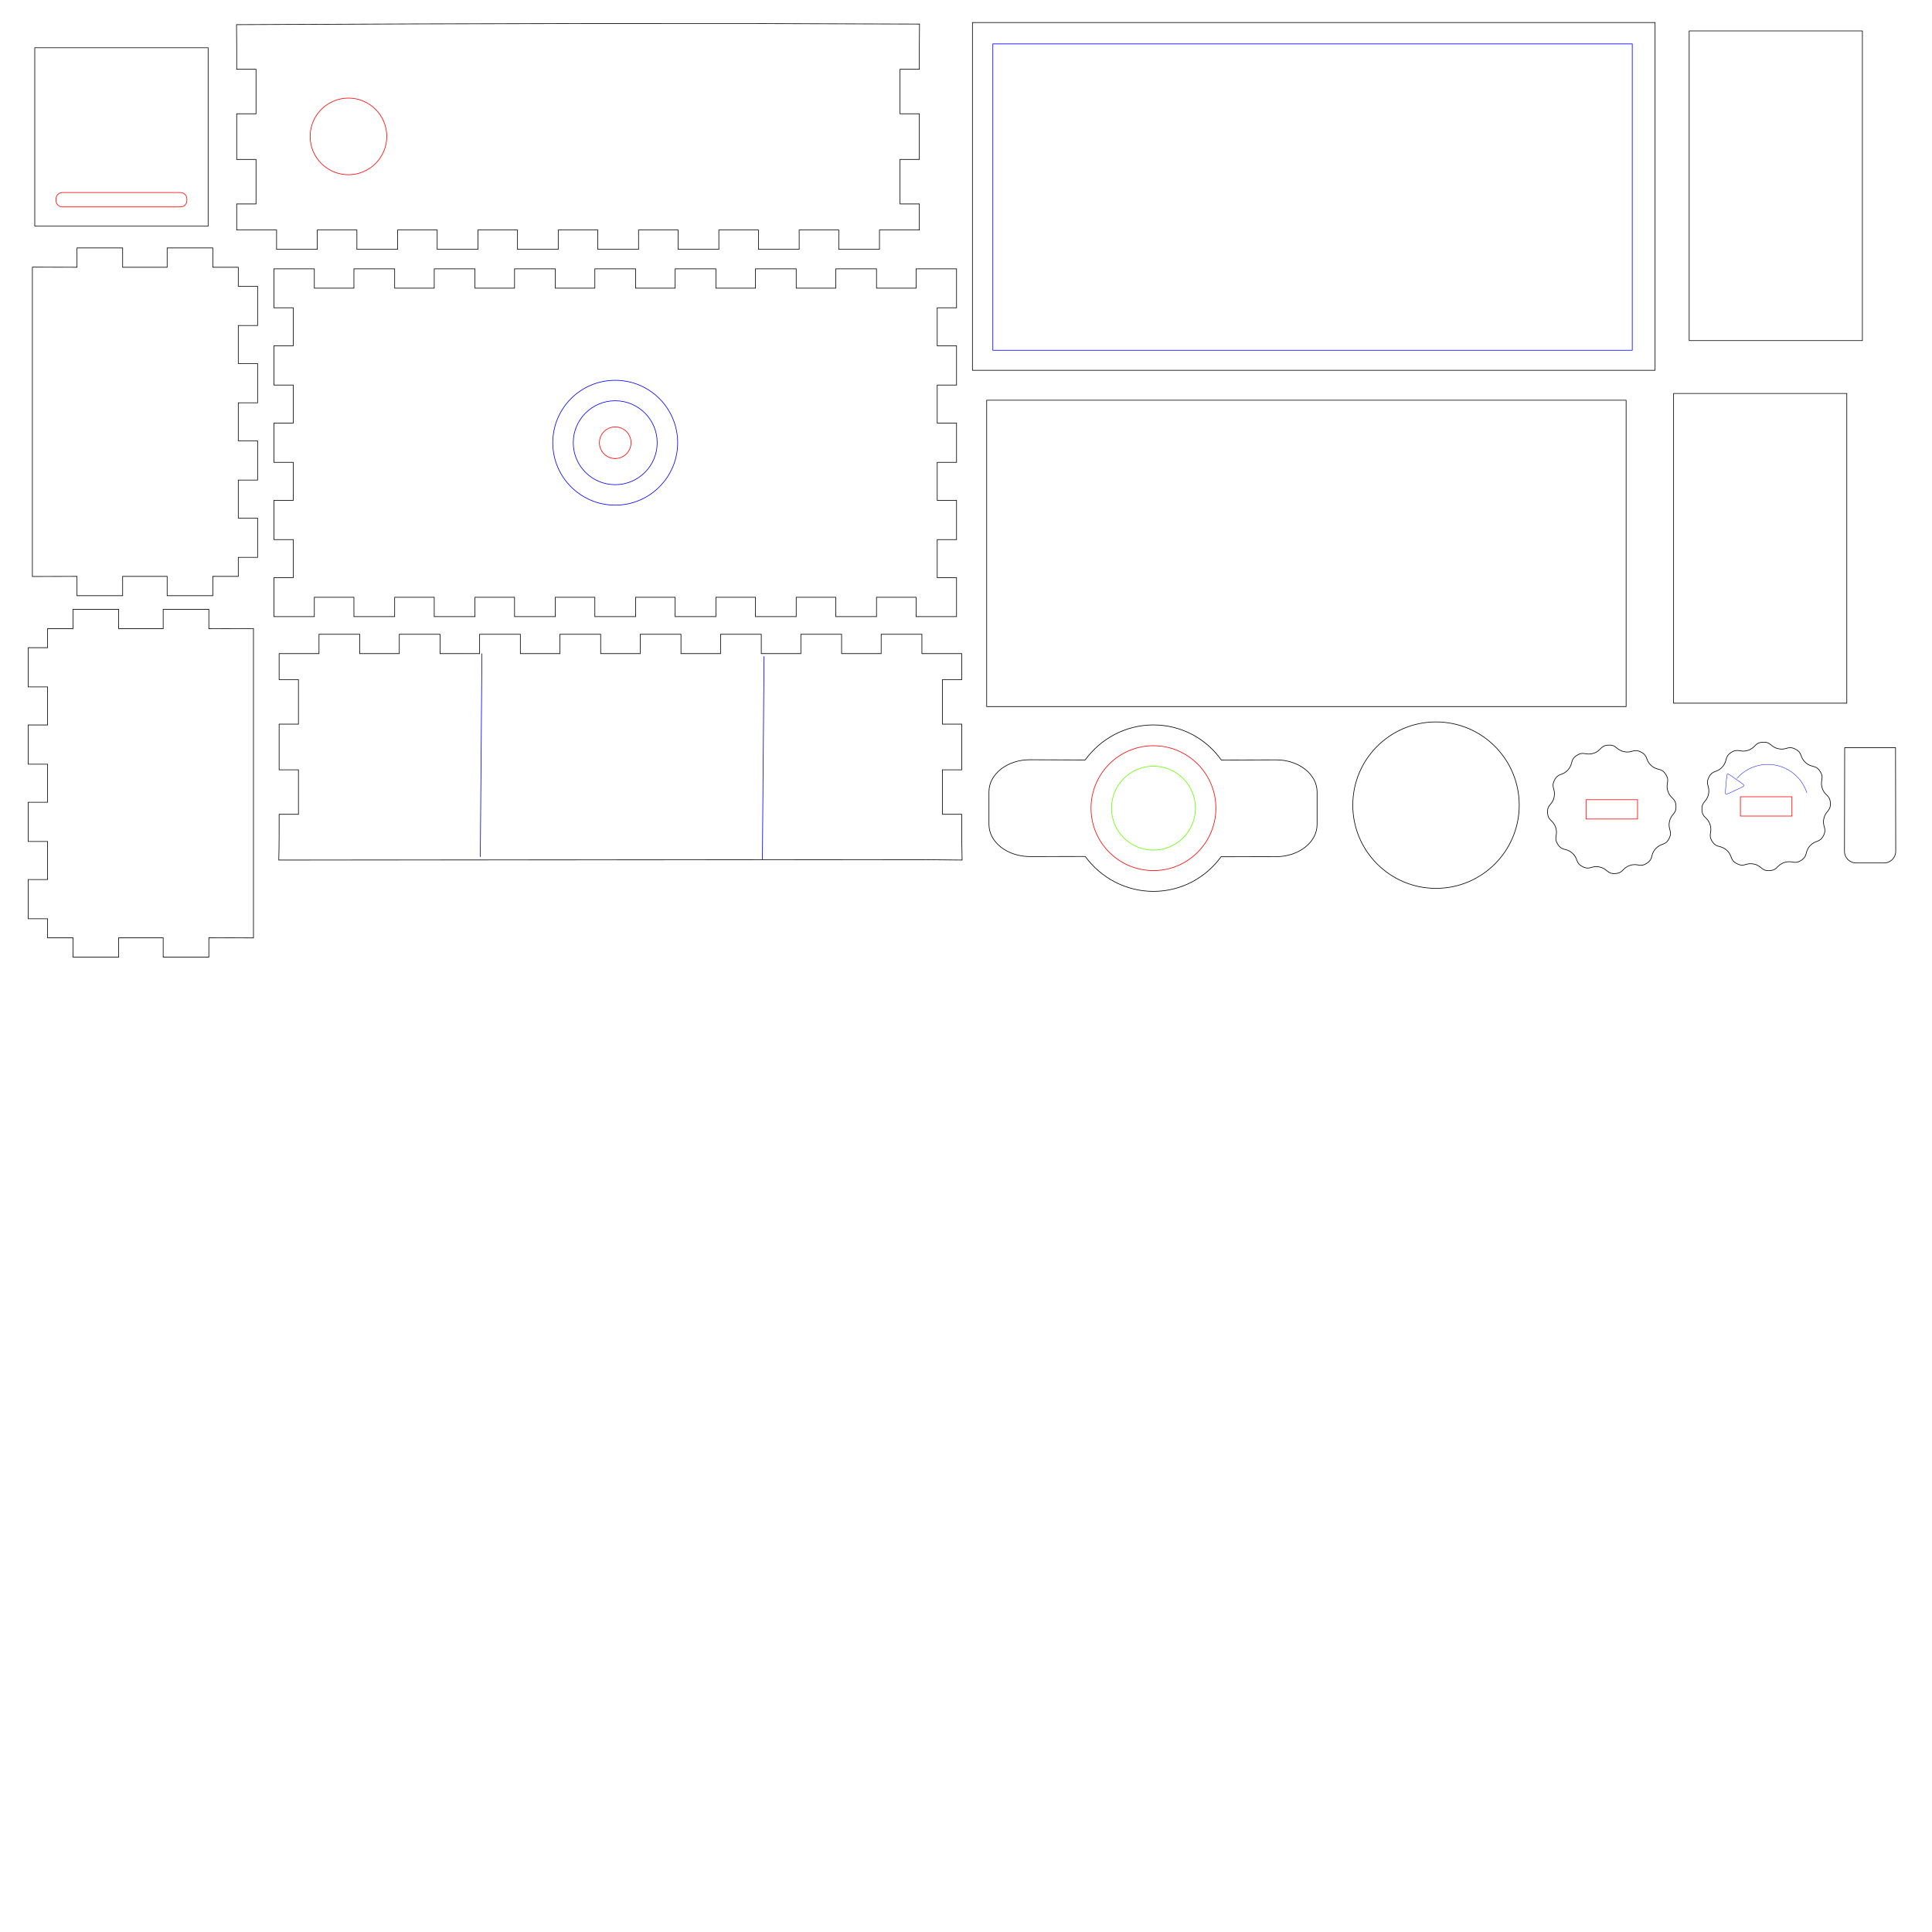
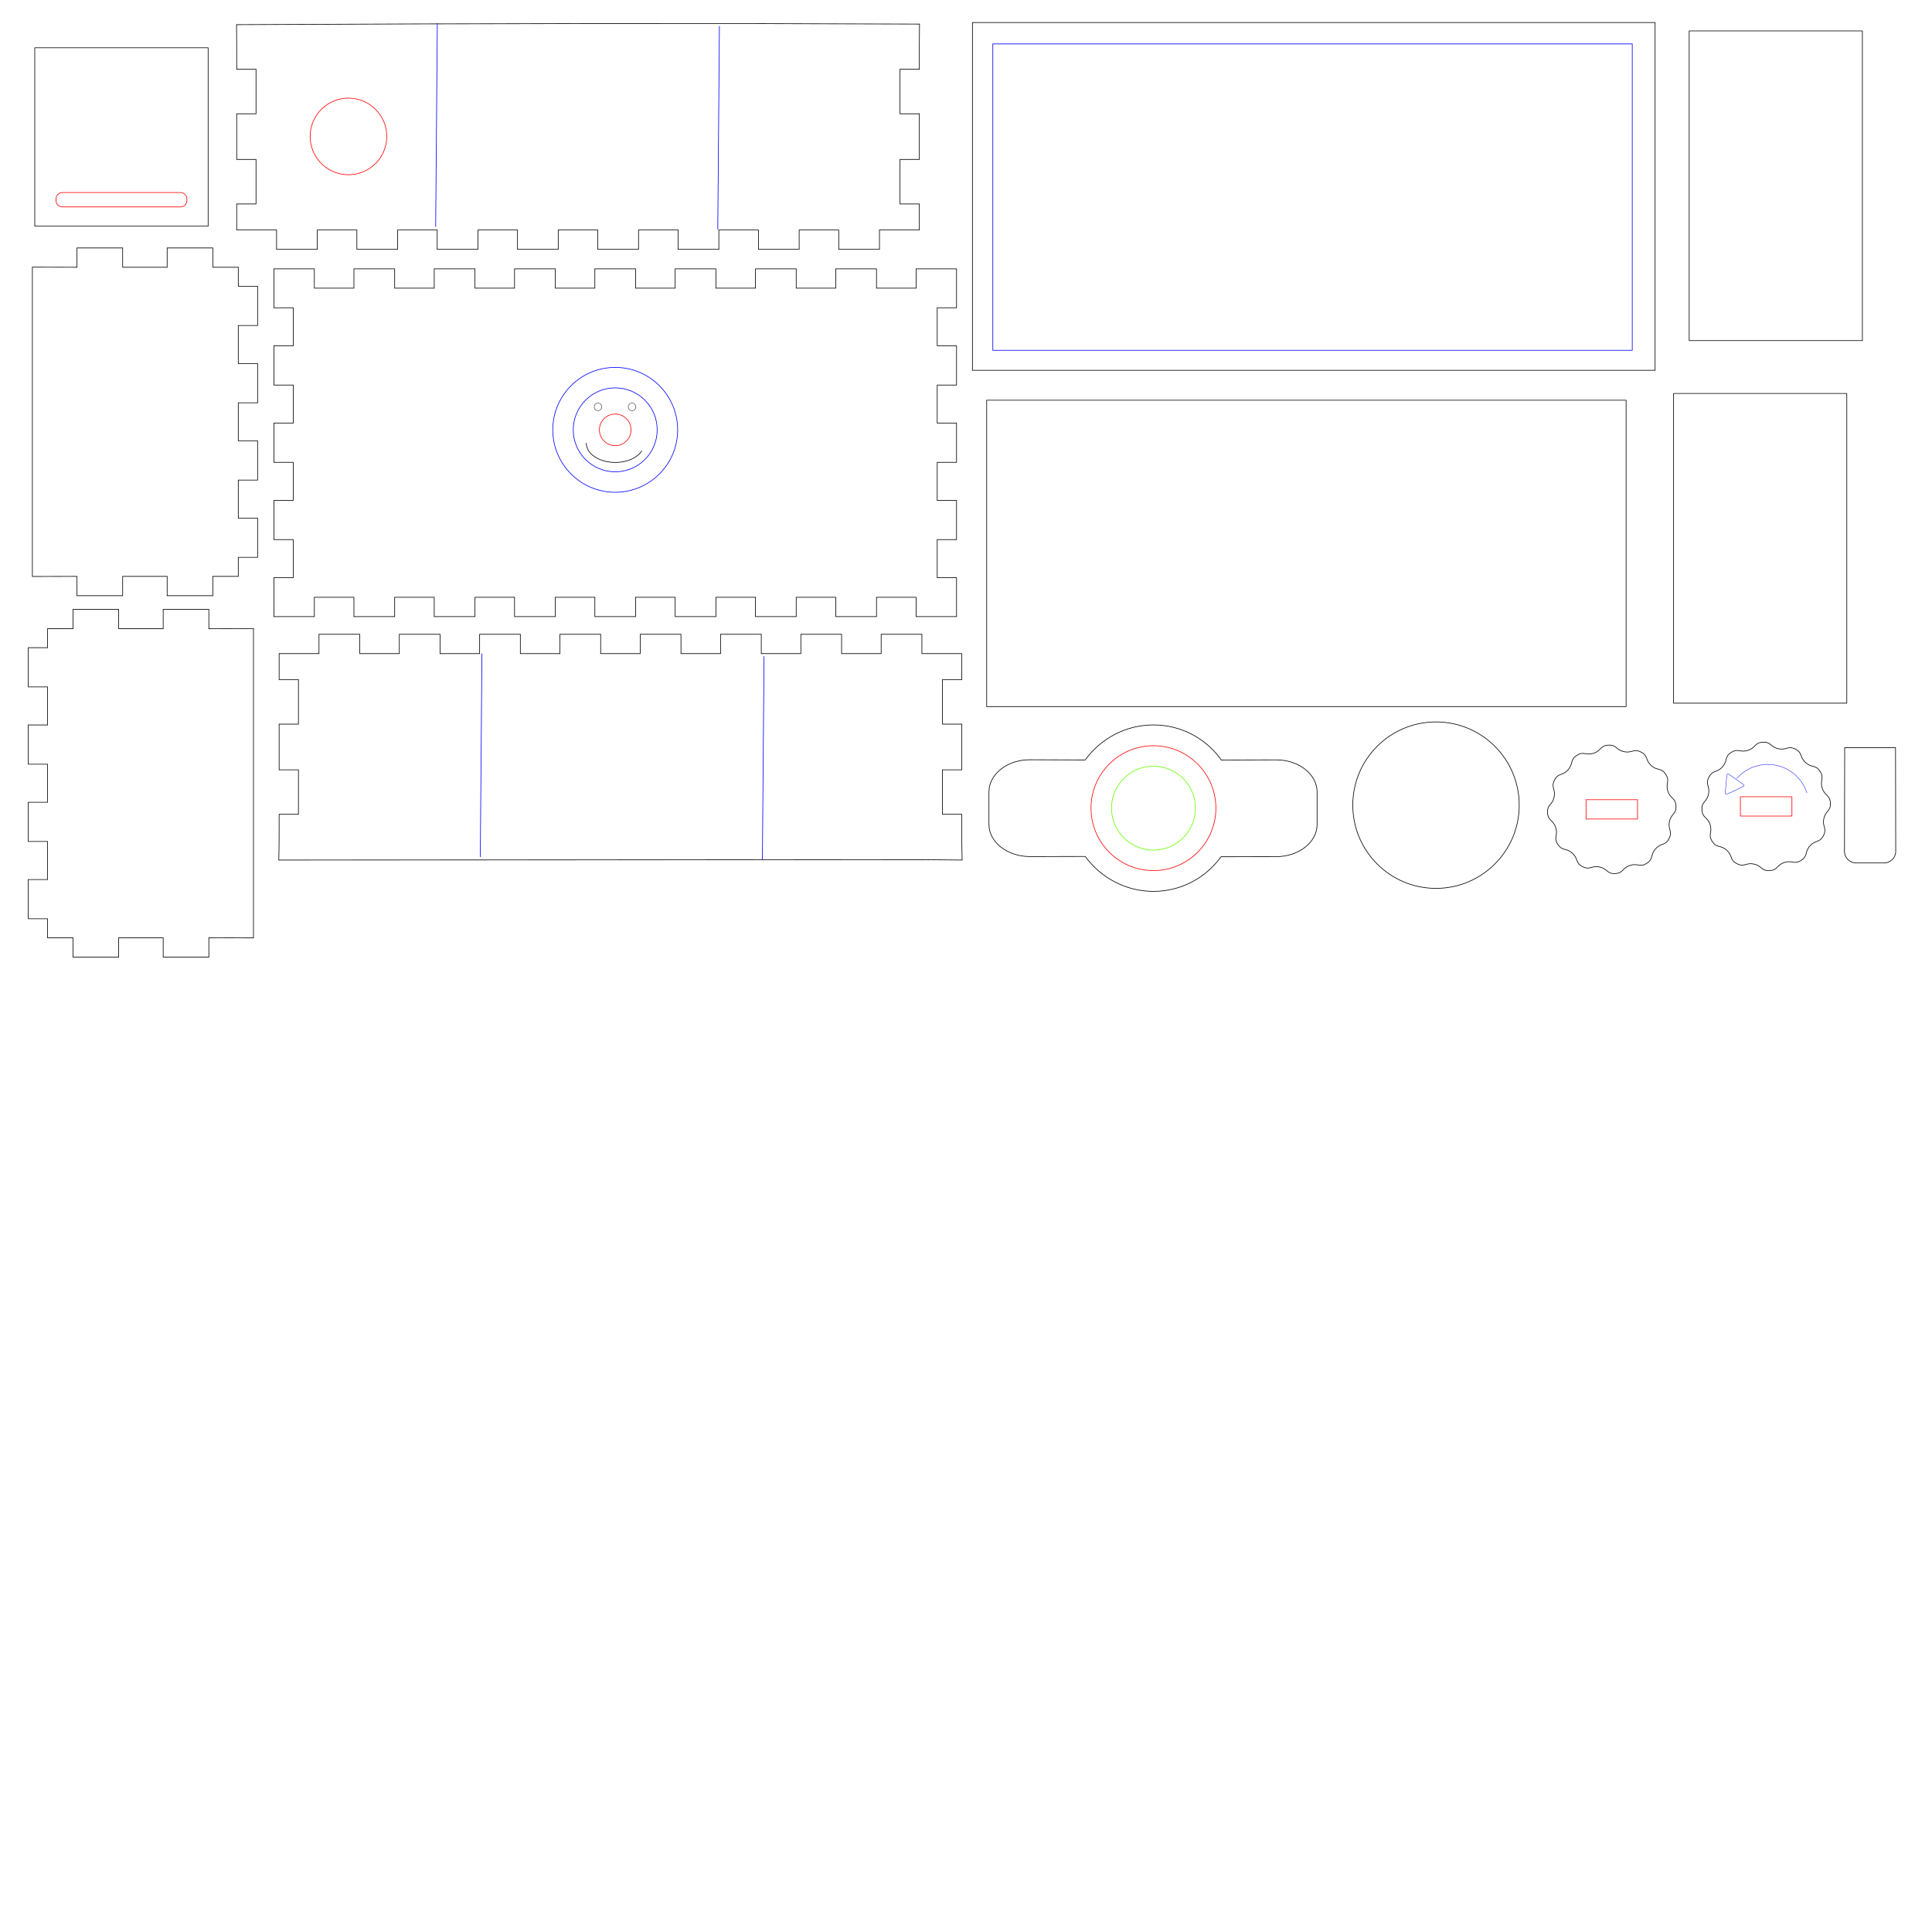
<svg xmlns="http://www.w3.org/2000/svg" width="300mm" height="300mm" viewBox="0 0 1062.992 1062.992" id="svg3366" version="1.1">
  <defs id="defs3368">
    </defs>
  <g transform="translate(0,10.62992)" id="layer1">
    <path id="path3391" style="fill:none;stroke:#000000;stroke-width:0.354;stroke-miterlimit:4;stroke-dasharray:none" d="m 117.089,306.496 0,10.63 -25.122,0 0,-10.63 -24.484,0 0,10.63 -25.122,0 0,-10.63 -24.549,0.065 10e-6,-170.209 24.549,0.065 0,-10.63 25.122,0 0,10.63 24.484,0 0,-10.63 25.122,0 0,10.63 14.014,0 0,10.47 10.63,0 0,21.579 -10.63,0 0,20.941 10.63,0 0,21.579 -10.63,0 0,20.941 10.63,0 0,21.579 -10.63,0 0,20.941 10.63,0 0,21.579 -10.63,0 0,10.47 z" />
    <path id="path3415" style="fill:none;stroke:#000000;stroke-width:0.354;stroke-miterlimit:4;stroke-dasharray:none" d="m 535.04,193.111 0,-191.339 375.589,0 0,191.339 z" />
    <path id="path3391-8" style="fill:none;stroke:#000000;stroke-width:0.354;stroke-miterlimit:4;stroke-dasharray:none" d="m 40.181,505.344 0,10.63 25.122,0 0,-10.63 24.484,0 0,10.63 25.122,0 0,-10.63 24.549,0.065 -1e-5,-170.209 -24.549,0.065 0,-10.63 -25.122,0 0,10.63 -24.484,0 0,-10.63 -25.122,0 0,10.63 -14.014,0 0,10.47 -10.63,0 0,21.579 10.63,0 0,20.941 -10.63,0 0,21.579 10.63,0 0,20.941 -10.63,0 0,21.579 10.63,0 0,20.941 -10.63,0 0,21.579 10.63,0 0,10.47 z" />
    <path id="path3387" style="fill:none;stroke:#000000;stroke-width:0.354;stroke-miterlimit:4;stroke-dasharray:none" d="m 483.889,115.911 0,10.63 -22.412,0 0,-10.63 -21.775,0 0,10.63 -22.412,0 0,-10.63 -21.775,0 0,10.63 -22.412,0 0,-10.63 -21.775,0 0,10.63 -22.412,0 0,-10.63 -21.775,0 0,10.63 -22.412,0 0,-10.63 -21.775,0 0,10.63 -22.412,0 0,-10.63 -21.775,0 0,10.63 -22.412,0 0,-10.63 -21.775,0 0,10.63 -22.413,0 0,-10.63 -21.934,0 0,-14.333 10.63,0 0,-24.484 -10.63,0 0,-25.122 10.63,0 0,-24.484 -10.63,0 c 0.042,-8.183 -0.019,-16.366 -0.095,-24.549 134.462,-0.668 257.364,-0.827 375.78,-0.319 -0.116,8.289 -0.095,16.579 -0.095,24.868 l -10.63,0 0,24.484 10.63,0 0,25.122 -10.63,0 0,24.484 10.63,0 0,14.333 z" />
    <path style="fill:none;fill-opacity:0.897;stroke:#ff0000;stroke-width:0.354;stroke-linecap:round;stroke-linejoin:round;stroke-miterlimit:4;stroke-dasharray:none;stroke-dashoffset:0;stroke-opacity:1" d="M 212.802,64.43 A 21.08,21.08 0 0 1 191.722,85.51 21.08,21.08 0 0 1 170.642,64.43 21.08,21.08 0 0 1 191.722,43.35 21.08,21.08 0 0 1 212.802,64.43 Z" id="path3445" />
    <path id="path3345" style="fill:none;stroke:#000000;stroke-width:0.354;stroke-miterlimit:4;stroke-dasharray:none" d="m 529.168,363.315 -10.63,0 0,24.484 10.63,0 0,25.122 -10.63,0 0,24.484 10.63,0 0,14.333 0.189,10.836 -22.123,-0.206 -353.845,0.206 c 0.23,-8.388 0.189,-16.778 0.189,-25.169 l 10.63,0 0,-24.484 -10.63,0 0,-25.122 10.63,0 0,-24.484 -10.63,0 0,-14.333 21.934,0 0,-10.63 22.412,0 0,10.63 21.775,0 0,-10.63 22.412,0 0,10.63 21.775,0 0,-10.63 22.412,0 0,10.63 21.775,0 0,-10.63 22.412,0 0,10.63 21.775,0 0,-10.63 22.412,0 0,10.63 21.775,0 0,-10.63 22.412,0 0,10.63 21.775,0 0,-10.63 22.412,0 0,10.63 21.775,0 0,-10.63 22.412,0 0,10.63 21.934,0 z" />
    <path style="fill:none;fill-opacity:0.897;stroke:#0000ff;stroke-width:0.354;stroke-linecap:round;stroke-linejoin:round;stroke-miterlimit:4;stroke-dasharray:none;stroke-dashoffset:0;stroke-opacity:1" d="m 546.257,13.534 351.819,0 0,168.567 -351.819,0 z" id="rect3556" />
    <path style="fill:none;fill-opacity:0.897;stroke:#000000;stroke-width:0.354;stroke-linecap:round;stroke-linejoin:round;stroke-miterlimit:4;stroke-dasharray:none;stroke-dashoffset:0;stroke-opacity:1" d="m 542.876,209.56 351.821,0 0,168.567 -351.821,0 z" id="rect3556-6" />
    <path style="fill:none;fill-opacity:0.897;stroke:#000000;stroke-width:0.354;stroke-linecap:round;stroke-linejoin:round;stroke-miterlimit:4;stroke-dasharray:none;stroke-dashoffset:0;stroke-opacity:1" d="m 1016.11,205.859 0,170.398 -95.299,0 0,-170.398 z" id="rect3449-7-0-5" />
    <path id="path3399" style="fill:none;stroke:#000000;stroke-width:0.354;stroke-miterlimit:4;stroke-dasharray:none" d="m 504.037,328.626 0,-10.63 -21.775,0 0,10.63 -22.412,0 0,-10.63 -21.775,0 0,10.63 -22.412,0 0,-10.63 -21.775,0 0,10.63 -22.412,0 0,-10.63 -21.775,0 0,10.63 -22.412,0 0,-10.63 -21.775,0 0,10.63 -22.412,0 0,-10.63 -21.775,0 0,10.63 -22.412,0 0,-10.63 -21.775,0 0,10.63 -22.412,0 0,-10.63 -21.775,0 0,10.63 -22.253,0 0,-21.419 10.63,0 0,-20.941 -10.63,0 0,-21.579 10.63,0 0,-20.941 -10.63,0 0,-21.579 10.63,0 0,-20.941 -10.63,0 0,-21.579 10.63,0 0,-20.941 -10.63,0 0,-21.419 22.253,0 0,10.63 21.775,0 0,-10.63 22.412,0 0,10.63 21.775,0 0,-10.63 22.412,0 0,10.63 21.775,0 0,-10.63 22.412,0 0,10.63 21.775,0 0,-10.63 22.412,0 0,10.63 21.775,0 0,-10.63 22.412,0 0,10.63 21.775,0 0,-10.63 22.412,0 0,10.63 21.775,0 0,-10.63 22.412,0 0,10.63 21.775,0 0,-10.63 22.253,0 0,21.419 -10.63,0 0,20.941 10.63,0 0,21.579 -10.63,0 0,20.941 10.63,0 0,21.579 -10.63,0 0,20.941 10.63,0 0,21.579 -10.63,0 0,20.941 10.63,0 0,21.419 z" />
-     <path style="fill:none;fill-opacity:0.897;stroke:#ff0000;stroke-width:0.354;stroke-linecap:round;stroke-linejoin:round;stroke-miterlimit:4;stroke-dasharray:none;stroke-dashoffset:0;stroke-opacity:1" d="m 347.192,232.957 a 8.697,8.697 0 0 1 -8.697,8.697 8.697,8.697 0 0 1 -8.697,-8.697 8.697,8.697 0 0 1 8.697,-8.697 8.697,8.697 0 0 1 8.697,8.697 z" id="path3443" />
-     <path style="fill:none;fill-opacity:0.897;stroke:#0000ff;stroke-width:0.354;stroke-linecap:round;stroke-linejoin:round;stroke-miterlimit:4;stroke-dasharray:none;stroke-dashoffset:0;stroke-opacity:1" d="m 361.585,232.957 a 23.09,23.09 0 0 1 -23.09,23.09 23.09,23.09 0 0 1 -23.09,-23.09 23.09,23.09 0 0 1 23.09,-23.09 23.09,23.09 0 0 1 23.09,23.09 z" id="path3443-7" />
-     <path style="fill:none;fill-opacity:0.897;stroke:#0000ff;stroke-width:0.354;stroke-linecap:round;stroke-linejoin:round;stroke-miterlimit:4;stroke-dasharray:none;stroke-dashoffset:0;stroke-opacity:1" d="m 372.848,232.957 a 34.354,34.354 0 0 1 -34.354,34.354 34.354,34.354 0 0 1 -34.354,-34.354 34.354,34.354 0 0 1 34.354,-34.354 34.354,34.354 0 0 1 34.354,34.354 z" id="path3443-7-2" />
+     <path style="fill:none;fill-opacity:0.897;stroke:#ff0000;stroke-width:0.354;stroke-linecap:round;stroke-linejoin:round;stroke-miterlimit:4;stroke-dasharray:none;stroke-dashoffset:0;stroke-opacity:1" d="m 347.192,225.871 a 8.697,8.697 0 0 1 -8.697,8.697 8.697,8.697 0 0 1 -8.697,-8.697 8.697,8.697 0 0 1 8.697,-8.697 8.697,8.697 0 0 1 8.697,8.697 z" id="path3443" />
+     <path style="fill:none;fill-opacity:0.897;stroke:#0000ff;stroke-width:0.354;stroke-linecap:round;stroke-linejoin:round;stroke-miterlimit:4;stroke-dasharray:none;stroke-dashoffset:0;stroke-opacity:1" d="m 361.585,225.871 a 23.09,23.09 0 0 1 -23.09,23.09 23.09,23.09 0 0 1 -23.09,-23.09 23.09,23.09 0 0 1 23.09,-23.09 23.09,23.09 0 0 1 23.09,23.09 z" id="path3443-7" />
+     <path style="fill:none;fill-opacity:0.897;stroke:#0000ff;stroke-width:0.354;stroke-linecap:round;stroke-linejoin:round;stroke-miterlimit:4;stroke-dasharray:none;stroke-dashoffset:0;stroke-opacity:1" d="m 372.848,225.871 a 34.354,34.354 0 0 1 -34.354,34.354 34.354,34.354 0 0 1 -34.354,-34.354 34.354,34.354 0 0 1 34.354,-34.354 34.354,34.354 0 0 1 34.354,34.354 z" id="path3443-7-2" />
    <path style="fill:none;fill-opacity:0.897;stroke:#000000;stroke-width:0.354;stroke-linecap:round;stroke-linejoin:round;stroke-miterlimit:4;stroke-dasharray:none;stroke-dashoffset:0;stroke-opacity:1" d="M 835.884,432.366 A 45.788,45.788 0 0 1 790.095,478.154 45.788,45.788 0 0 1 744.307,432.366 45.788,45.788 0 0 1 790.095,386.578 45.788,45.788 0 0 1 835.884,432.366 Z" id="path3443-7-2-3-8" />
    <path style="fill:none;fill-opacity:0.897;stroke:#ff0000;stroke-width:0.354;stroke-linecap:round;stroke-linejoin:round;stroke-miterlimit:4;stroke-dasharray:none;stroke-dashoffset:0;stroke-opacity:1" d="m 668.986,434.019 a 34.354,34.354 0 0 1 -34.354,34.354 34.354,34.354 0 0 1 -34.354,-34.354 34.354,34.354 0 0 1 34.354,-34.354 34.354,34.354 0 0 1 34.354,34.354 z" id="path3443-7-2-6" />
    <path style="fill:none;fill-opacity:0.897;stroke:#000000;stroke-width:0.354;stroke-linecap:round;stroke-linejoin:round;stroke-miterlimit:4;stroke-dasharray:none;stroke-dashoffset:0;stroke-opacity:1" d="m 702.048,460.717 c 12.532,0 22.621,-7.895 22.621,-17.701 l 0,-17.868 c 0,-9.806 -10.089,-17.743 -22.621,-17.701 l -30.076,0.1 c -8.193,-11.645 -21.871,-19.317 -37.34,-19.317 -15.462,-10e-6 -29.133,7.664 -37.569,19.276 l -30.317,-0.123 c -12.532,-0.051 -22.621,7.895 -22.621,17.701 l 0,17.868 c 0,9.806 10.089,17.701 22.621,17.701 l 30.365,-0.055 c 8.494,11.604 22.119,19.208 37.52,19.208 15.286,-1e-5 28.822,-7.49 37.192,-19.045 z" id="rect4454-7-0" />
    <path style="fill:none;fill-opacity:0.897;stroke:#66ff00;stroke-width:0.354;stroke-linecap:round;stroke-linejoin:round;stroke-miterlimit:4;stroke-dasharray:none;stroke-dashoffset:0;stroke-opacity:1" d="m 657.722,434.019 a 23.09,23.09 0 0 1 -23.09,23.09 23.09,23.09 0 0 1 -23.09,-23.09 23.09,23.09 0 0 1 23.09,-23.09 23.09,23.09 0 0 1 23.09,23.09 z" id="path3443-7-4" />
    <path style="fill:none;fill-opacity:0.897;stroke:#000000;stroke-width:0.354;stroke-linecap:round;stroke-linejoin:round;stroke-miterlimit:4;stroke-dasharray:none;stroke-dashoffset:0;stroke-opacity:1" d="m 114.517,15.648 0,98.168 -95.39,0 0,-98.168 z" id="rect3449-7-0-4" />
    <path style="fill:none;fill-opacity:0.897;stroke:#000000;stroke-width:0.354;stroke-linecap:round;stroke-linejoin:round;stroke-miterlimit:4;stroke-dasharray:none;stroke-dashoffset:0;stroke-opacity:1" d="m 1024.694,6.373 0,170.398 -95.299,0 0,-170.398 z" id="rect3449-7-0-5-6" />
    <path style="fill:none;fill-opacity:0.897;stroke:#ff0000;stroke-width:0.354;stroke-linecap:round;stroke-linejoin:round;stroke-miterlimit:4;stroke-dasharray:none;stroke-dashoffset:0;stroke-opacity:1" d="m 34.354,95.301 64.935,0 c 1.963,0 3.543,1.58 3.543,3.543 l 0,0.833 c 0,1.963 -1.58,3.543 -3.543,3.543 l -64.935,0 c -1.963,0 -3.543,-1.58 -3.543,-3.543 l 0,-0.833 c 0,-1.963 1.58,-3.543 3.543,-3.543 z" id="rect4082" />
    <path style="fill:none;fill-rule:evenodd;stroke:#0000ff;stroke-width:0.354;stroke-linecap:butt;stroke-linejoin:miter;stroke-opacity:1;stroke-miterlimit:4;stroke-dasharray:none" d="m 265.162,348.892 -0.903,111.972" id="path5359" />
    <path style="fill:none;fill-rule:evenodd;stroke:#0000ff;stroke-width:0.354;stroke-linecap:butt;stroke-linejoin:miter;stroke-opacity:1;stroke-miterlimit:4;stroke-dasharray:none" d="m 420.375,350.435 -0.903,111.972" id="path5359-6" />
    <path style="fill:none;fill-opacity:0.897;stroke:#000000;stroke-width:0.354;stroke-linecap:round;stroke-linejoin:round;stroke-miterlimit:4;stroke-dasharray:none;stroke-dashoffset:0;stroke-opacity:1" d="m 906.072,464.343 c -3.908,2.538 -4.812,-0.256 -9.243,1.183 -4.431,1.44 -3.521,4.232 -8.174,4.476 -4.653,0.244 -4.039,-2.628 -8.597,-3.597 -4.558,-0.969 -5.165,1.905 -9.316,-0.211 -4.152,-2.115 -2.184,-4.296 -5.646,-7.413 -3.463,-3.118 -5.425,-0.933 -7.963,-4.841 -2.538,-3.908 0.256,-4.812 -1.183,-9.243 -1.44,-4.431 -4.232,-3.521 -4.476,-8.174 -0.244,-4.653 2.628,-4.039 3.597,-8.597 0.969,-4.558 -1.905,-5.165 0.211,-9.316 2.115,-4.152 4.296,-2.184 7.413,-5.646 3.118,-3.463 0.933,-5.425 4.841,-7.963 3.908,-2.538 4.812,0.256 9.243,-1.183 4.431,-1.44 3.521,-4.232 8.174,-4.476 4.653,-0.244 4.039,2.628 8.597,3.597 4.558,0.969 5.165,-1.905 9.316,0.211 4.152,2.115 2.184,4.296 5.646,7.413 3.463,3.118 5.425,0.933 7.963,4.841 2.538,3.908 -0.256,4.812 1.183,9.243 1.44,4.431 4.232,3.521 4.476,8.174 0.244,4.653 -2.628,4.039 -3.597,8.597 -0.969,4.558 1.905,5.165 -0.211,9.316 -2.115,4.152 -4.296,2.184 -7.413,5.646 -3.118,3.463 -0.933,5.425 -4.841,7.963 z" id="path3361" />
    <path style="fill:none;fill-opacity:0.897;stroke:#ff0000;stroke-width:0.354;stroke-linecap:round;stroke-linejoin:round;stroke-miterlimit:4;stroke-dasharray:none;stroke-dashoffset:0;stroke-opacity:1" d="m 872.63,429.358 28.346,0 0,10.63 -28.346,0 z" id="rect3364" />
    <path style="fill:none;fill-opacity:0.897;stroke:#000000;stroke-width:0.354;stroke-linecap:round;stroke-linejoin:round;stroke-miterlimit:4;stroke-dasharray:none;stroke-dashoffset:0;stroke-opacity:1" d="m 991.017,462.732 c -3.908,2.538 -4.812,-0.256 -9.243,1.183 -4.431,1.44 -3.521,4.232 -8.174,4.476 -4.653,0.244 -4.039,-2.628 -8.597,-3.597 -4.558,-0.969 -5.165,1.905 -9.316,-0.211 -4.152,-2.115 -2.184,-4.296 -5.646,-7.413 -3.463,-3.118 -5.425,-0.933 -7.963,-4.841 -2.538,-3.908 0.256,-4.812 -1.183,-9.243 -1.44,-4.431 -4.232,-3.521 -4.476,-8.174 -0.244,-4.653 2.628,-4.039 3.597,-8.597 0.969,-4.558 -1.905,-5.165 0.211,-9.316 2.115,-4.152 4.296,-2.184 7.413,-5.646 3.118,-3.463 0.933,-5.425 4.841,-7.963 3.908,-2.538 4.812,0.256 9.243,-1.183 4.431,-1.44 3.521,-4.232 8.174,-4.476 4.653,-0.244 4.039,2.628 8.597,3.597 4.558,0.969 5.165,-1.905 9.316,0.211 4.152,2.115 2.184,4.296 5.646,7.413 3.462,3.118 5.425,0.933 7.963,4.841 2.538,3.908 -0.257,4.812 1.183,9.243 1.44,4.431 4.232,3.521 4.476,8.174 0.244,4.653 -2.628,4.039 -3.597,8.597 -0.969,4.558 1.905,5.165 -0.211,9.316 -2.115,4.152 -4.296,2.184 -7.413,5.646 -3.118,3.463 -0.933,5.425 -4.841,7.963 z" id="path3361-3" />
    <path style="fill:none;fill-opacity:0.897;stroke:#ff0000;stroke-width:0.354;stroke-linecap:round;stroke-linejoin:round;stroke-miterlimit:4;stroke-dasharray:none;stroke-dashoffset:0;stroke-opacity:1" d="m 957.576,427.747 28.346,0 0,10.63 -28.346,0 z" id="rect3364-1" />
    <path style="fill:none;fill-opacity:0.897;stroke:#000000;stroke-width:0.354;stroke-linecap:round;stroke-linejoin:round;stroke-miterlimit:4;stroke-dasharray:none;stroke-dashoffset:0;stroke-opacity:1" d="m 1042.929,400.745 0.102,56.995 c 0.01,3.561 -2.867,6.428 -6.428,6.428 l -15.331,0 c -3.561,0 -6.434,-2.867 -6.428,-6.428 l 0.102,-56.995 z" id="rect3388" />
    <g transform="matrix(0.3420146,-0.5005188,0.5005188,0.3420146,874.8098,506.4997)" id="g4191">
      <path id="path4084" d="m 196.187,27.371 c 18.508,2.206 32.859,17.957 32.859,37.059 0,8.608 -2.914,16.535 -7.809,22.849" style="fill:none;fill-opacity:0.897;stroke:#0000ff;stroke-width:0.354;stroke-linecap:round;stroke-linejoin:round;stroke-miterlimit:4;stroke-dasharray:none;stroke-dashoffset:0;stroke-opacity:1" />
      <path id="path5356" d="m 194.546,36.489 c -0.803,0.45 -7.365,-3.795 -8.157,-4.265 -0.791,-0.47 -7.659,-4.202 -7.647,-5.122 0.011,-0.92 6.969,-4.481 7.772,-4.932 0.803,-0.45 7.468,-4.532 8.26,-4.062 0.791,0.47 0.396,8.276 0.385,9.196 -0.011,0.92 0.19,8.734 -0.612,9.184 z" style="fill:none;fill-opacity:0.897;stroke:#0000ff;stroke-width:0.354;stroke-linecap:round;stroke-linejoin:round;stroke-miterlimit:4;stroke-dasharray:none;stroke-dashoffset:0;stroke-opacity:1" />
    </g>
+     <path style="fill:none;fill-rule:evenodd;stroke:#0000ff;stroke-width:0.354;stroke-linecap:butt;stroke-linejoin:miter;stroke-miterlimit:4;stroke-dasharray:none;stroke-opacity:1" d="m 240.611,2.178 -0.903,111.972" id="path5359-9" />
+     <path style="fill:none;fill-rule:evenodd;stroke:#0000ff;stroke-width:0.354;stroke-linecap:butt;stroke-linejoin:miter;stroke-miterlimit:4;stroke-dasharray:none;stroke-opacity:1" d="m 395.824,3.721 -0.903,111.972" id="path5359-6-5" />
+     <circle style="fill:none;fill-opacity:0.897;stroke:#000000;stroke-width:0.209;stroke-linecap:round;stroke-linejoin:round;stroke-miterlimit:4;stroke-dasharray:none;stroke-dashoffset:0;stroke-opacity:1" id="path3423" cx="329.031" cy="213.236" r="2.085" />
+     <circle style="fill:none;fill-opacity:0.897;stroke:#000000;stroke-width:0.209;stroke-linecap:round;stroke-linejoin:round;stroke-miterlimit:4;stroke-dasharray:none;stroke-dashoffset:0;stroke-opacity:1" id="path3423-2" cx="347.768" cy="213.236" r="2.085" />
+     <path style="fill:none;fill-opacity:0.897;stroke:#000000;stroke-width:0.354;stroke-linecap:round;stroke-linejoin:round;stroke-miterlimit:4;stroke-dasharray:none;stroke-dashoffset:0;stroke-opacity:1" d="m 353.085,237.515 c -2.484,3.717 -8.074,6.307 -14.571,6.307 -6.516,0 -12.119,-2.606 -14.593,-6.34 -0.869,-1.312 -1.352,-2.764 -1.352,-4.29" id="path3440" />
  </g>
  <g id="g3427" />
</svg>
